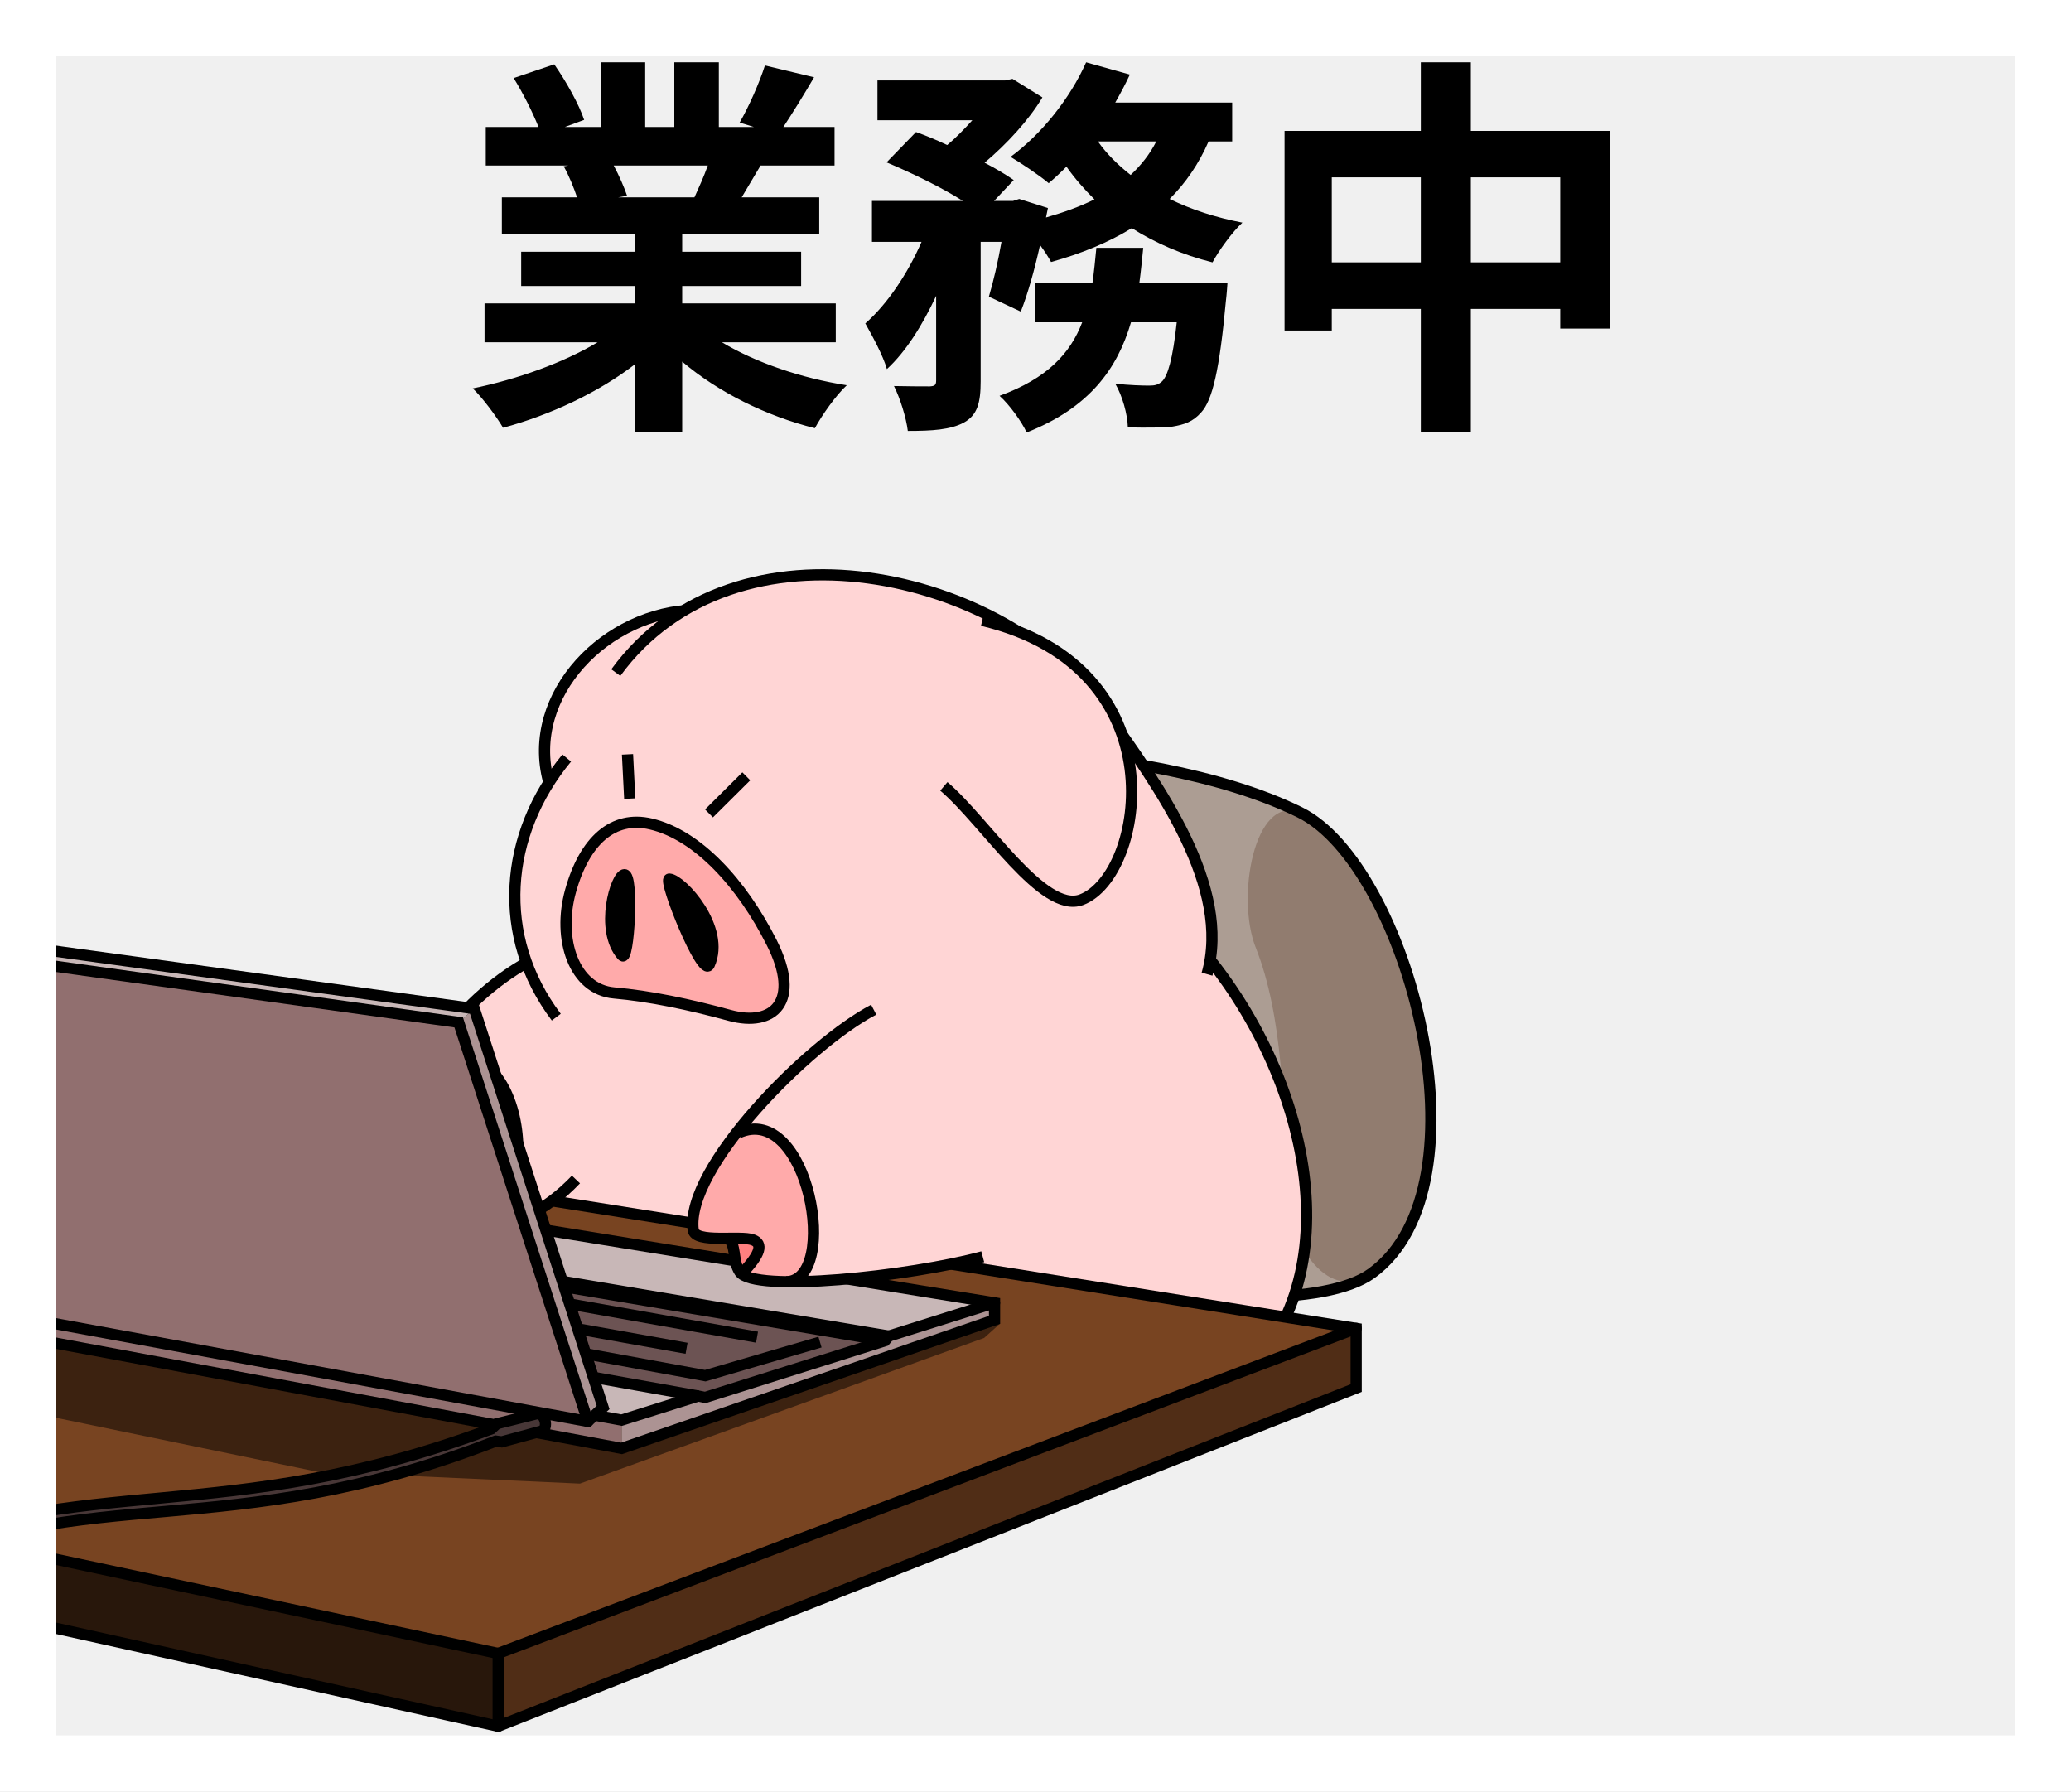
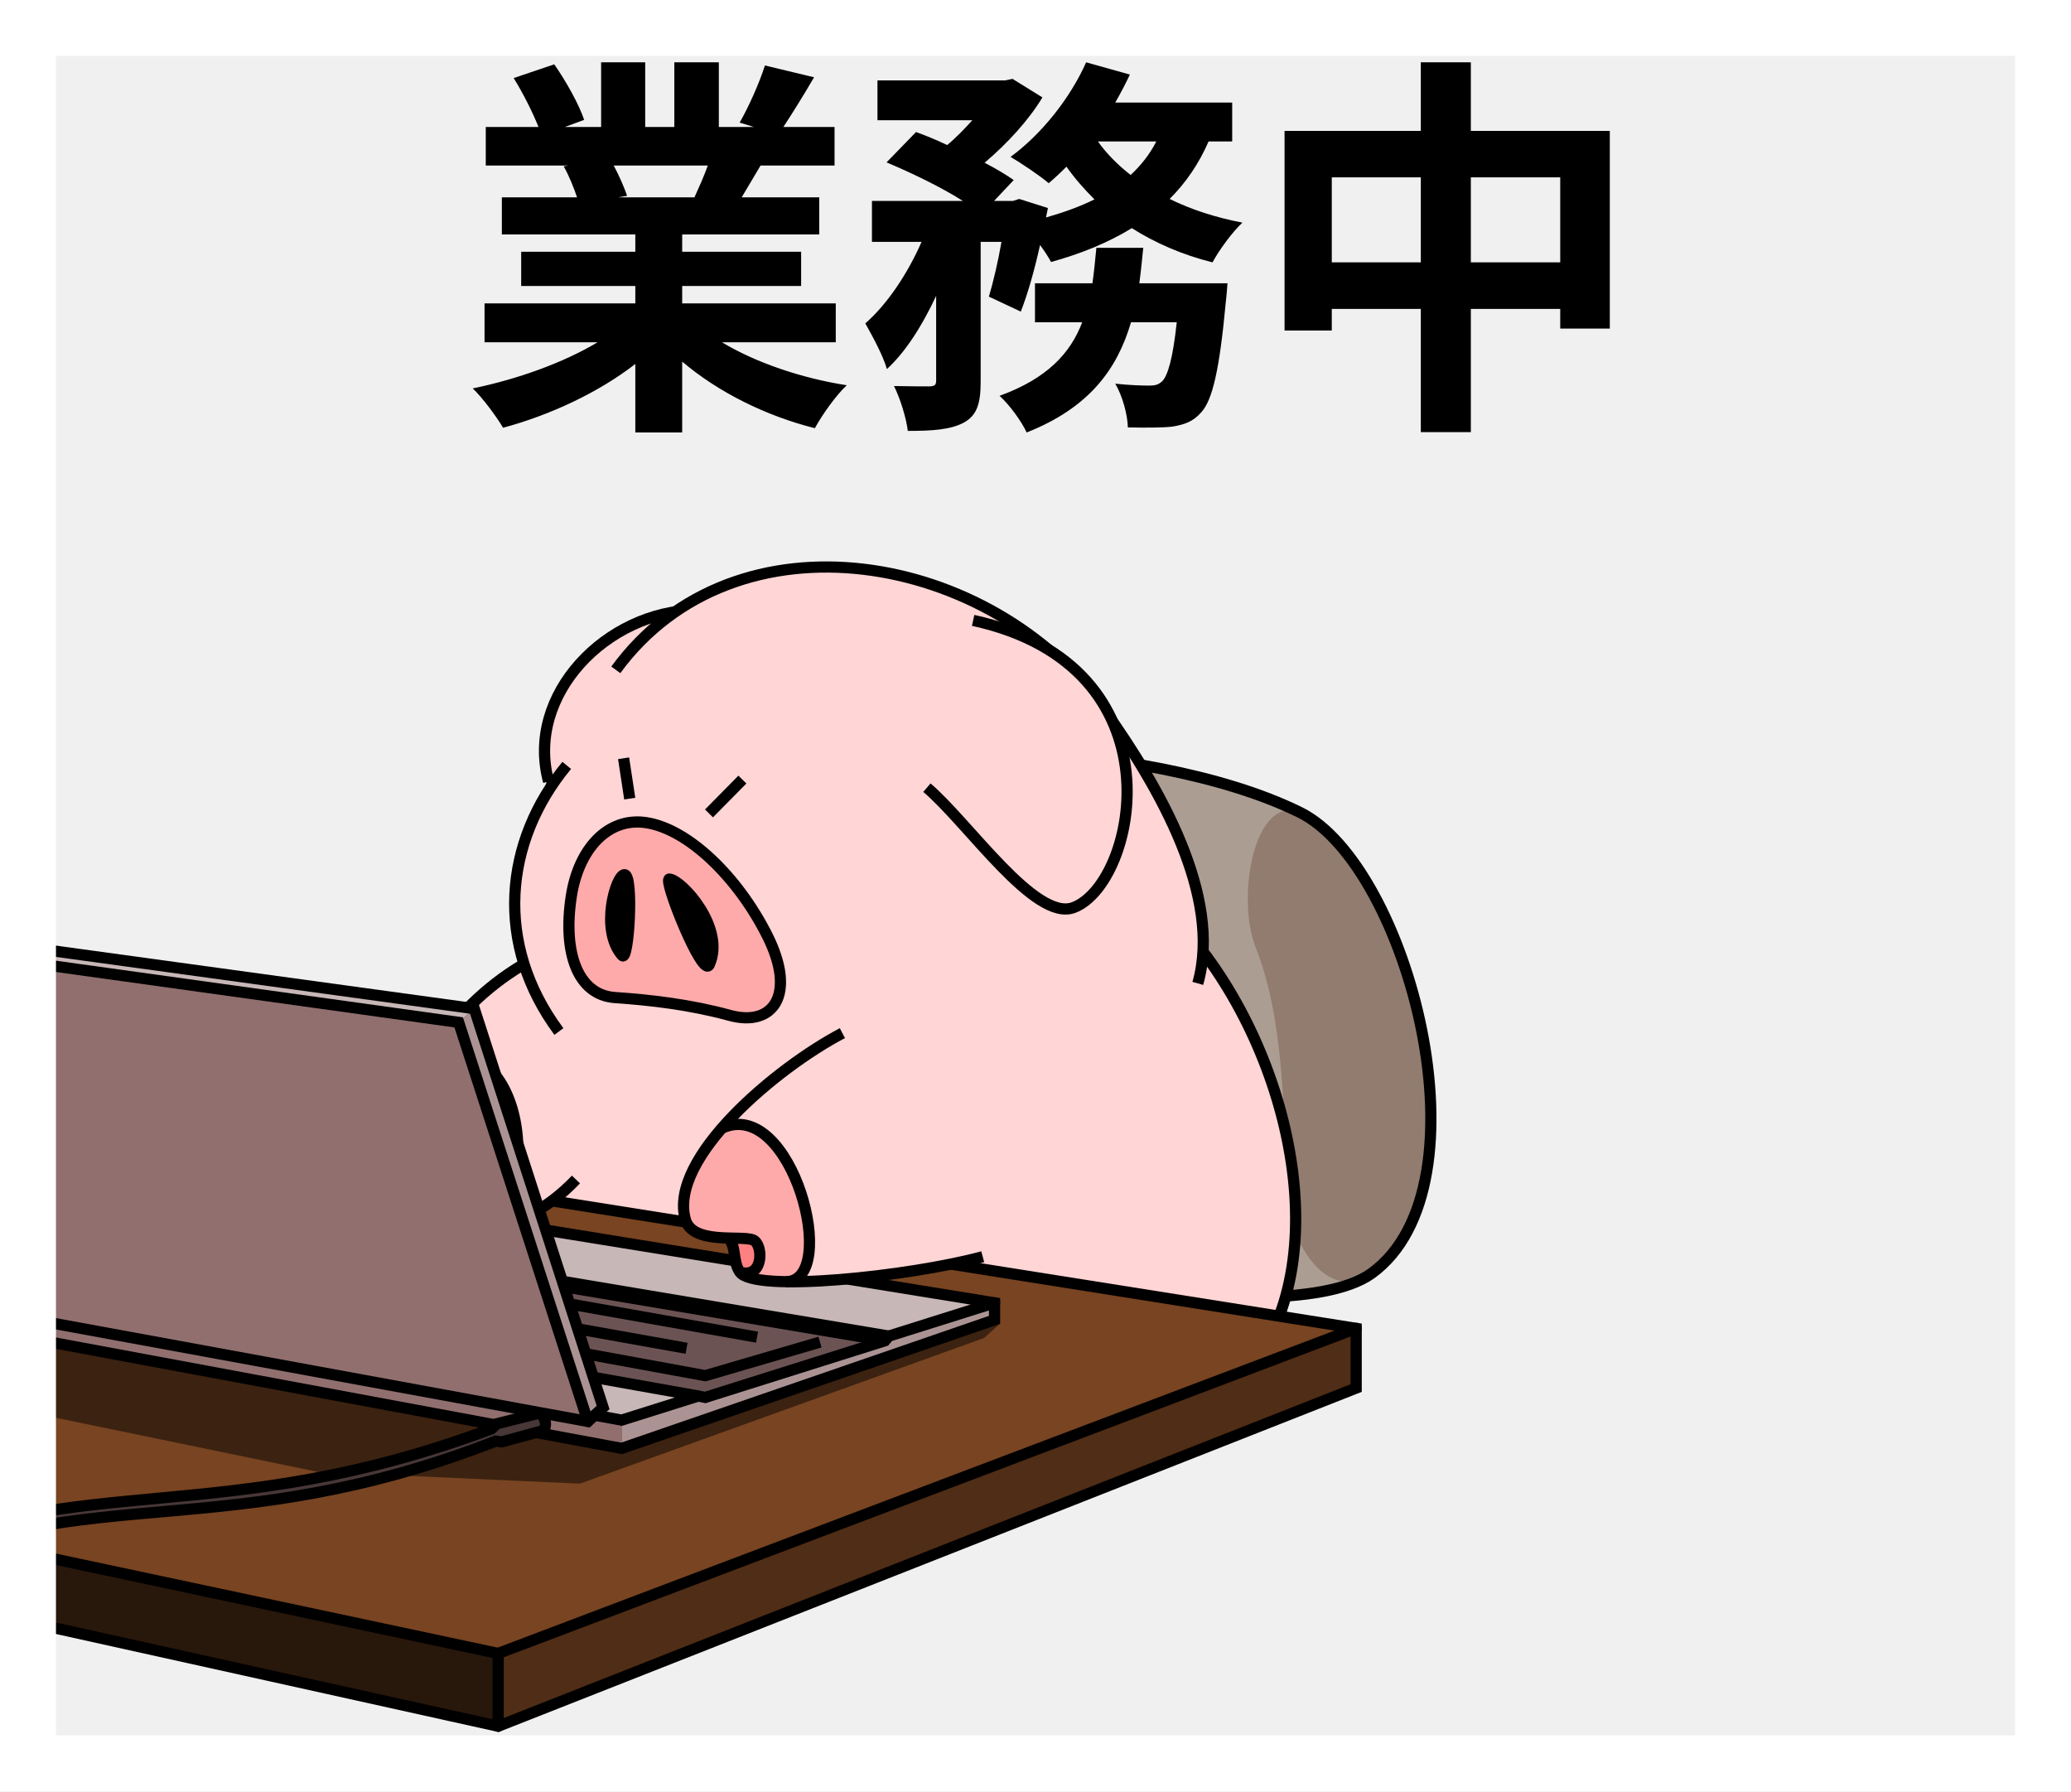
<svg xmlns="http://www.w3.org/2000/svg" width="370" height="320" id="svg3172" version="1.1">
  <defs id="defs3174" />
  <g id="layer1" transform="translate(0,-732.3622)" style="display:none">
    <path style="fill:none;stroke:#0000ff;stroke-width:1px;stroke-linecap:butt;stroke-linejoin:miter;stroke-opacity:1;display:inline" d="M 10,1042.362 360,742.362" id="path3025" />
    <path style="fill:none;stroke:#0000ff;stroke-width:1px;stroke-linecap:butt;stroke-linejoin:miter;stroke-opacity:1;display:inline" d="M 10,742.362 360,1042.362" id="path3027" />
    <path style="fill:none;stroke:#ff0000;stroke-width:1px;stroke-linecap:butt;stroke-linejoin:miter;stroke-opacity:1;display:inline" d="m 10,732.362 0,320" id="path3006" />
    <path style="fill:none;stroke:#ff0000;stroke-width:1px;stroke-linecap:butt;stroke-linejoin:miter;stroke-opacity:1;display:inline" d="m 360,732.362 0,320" id="path3010" />
    <path style="fill:none;stroke:#ff0000;stroke-width:1px;stroke-linecap:butt;stroke-linejoin:miter;stroke-opacity:1;display:inline" d="m 0,742.362 370,3e-5" id="path3016" />
    <path style="fill:none;stroke:#ff0000;stroke-width:1px;stroke-linecap:butt;stroke-linejoin:miter;stroke-opacity:1;display:inline" d="m 0,1042.362 370,0" id="path3018" />
  </g>
  <g id="g8070" style="display:none">
    <path id="path8084" d="M -1425,-27 275.676,104.453 940,-27 277.09,106.141 z" style="fill:none;stroke:#0000ff;stroke-width:0.1;stroke-linecap:butt;stroke-linejoin:miter;stroke-opacity:1;display:inline" />
    <path id="path8086" d="M -1425,-27 278.477,107.358 940,-27 279.718,103.751 z" style="fill:none;stroke:#008080;stroke-width:0.1;stroke-linecap:butt;stroke-linejoin:miter;stroke-opacity:1;display:inline" />
    <g id="g8088">
      <path style="fill:#28170b;stroke:none" d="m 89,295.373 0,13.002 -288.441,-63.894 0,-10.525 z" id="path8090" />
      <path style="fill:#784421;stroke:none" d="m 242.292,237.302 -269.679,-42.751 -172.053,39.403 288.441,61.417 z" id="path8092" />
      <path style="fill:#502d16;stroke:none" d="m 88.999,295.372 153.291,-58.069 0,10.66 -153.291,60.411 z" id="path8094" />
      <path style="fill:none;stroke:#000000;stroke-width:2;stroke-linecap:round;stroke-miterlimit:4;stroke-opacity:1;stroke-dashoffset:0" d="m -199.441,244.48 0,-10.525 172.053,-39.403 269.679,42.751 0,10.66 L 89,308.374 z" id="path8096" />
      <path style="fill:none;stroke:#000000;stroke-width:2;stroke-linecap:round;stroke-miterlimit:4;stroke-opacity:1;stroke-dashoffset:0" d="M -199.441,233.955 89,295.372" id="path8098" />
      <path style="fill:none;stroke:#000000;stroke-width:2;stroke-linecap:round;stroke-miterlimit:4;stroke-opacity:1;stroke-dashoffset:0" d="M 242.291,237.303 89,295.372 l 0,13.002" id="path8100" />
    </g>
    <path id="path8104" d="M -1425,-27 276.68,106.874 940,-27 274.479,109.267 z" style="fill:none;stroke:#0000ff;stroke-width:0.1;stroke-linecap:butt;stroke-linejoin:miter;stroke-opacity:1;display:inline" />
    <path id="path8106" d="M -1425,-27 289.877,102.433 940,-27 279.061,102.953 z" style="fill:none;stroke:#0000ff;stroke-width:0.1;stroke-linecap:butt;stroke-linejoin:miter;stroke-opacity:1;display:inline" />
    <path id="path8108" d="M 215.234,297.854 940,-7 213.558,301.692" style="fill:none;stroke:#008000;stroke-width:0.1;stroke-linecap:round;stroke-miterlimit:4;stroke-opacity:1;stroke-dashoffset:0;display:inline" />
    <path id="path8110" d="M 219.058,302.344 940,-6.977 209.234,296.961" style="fill:none;stroke:#008000;stroke-width:0.1;stroke-linecap:round;stroke-miterlimit:4;stroke-opacity:1;stroke-dashoffset:0;display:inline" />
    <path id="path8112" d="M 205.617,291.008 940,-7 214.441,306.346" style="fill:none;stroke:#008000;stroke-width:0.1;stroke-linecap:round;stroke-miterlimit:4;stroke-opacity:1;stroke-dashoffset:0;display:inline" />
    <path id="path8114" d="M -31.897,296.481 1810,5520 -39.926,297.949" style="fill:none;stroke:#008000;stroke-width:0.1;stroke-linecap:round;stroke-miterlimit:4;stroke-opacity:1;stroke-dashoffset:0;display:inline" />
    <path id="path8116" d="M -32.559,300.495 1810,5520 -36.185,299.691" style="fill:none;stroke:#ff00ff;stroke-width:0.1;stroke-linecap:round;stroke-miterlimit:4;stroke-opacity:1;stroke-dashoffset:0;display:inline" />
    <path id="path8118" d="M -78.566,150.817 2200,-1680 -79.865,144.661" style="fill:none;stroke:#008000;stroke-width:0.1;stroke-linecap:round;stroke-miterlimit:4;stroke-opacity:1;stroke-dashoffset:0;display:inline" />
    <path id="path8120" d="M -89.4,145.947 2200,-1680 -75.281,150.693" style="fill:none;stroke:#008000;stroke-width:0.1;stroke-linecap:round;stroke-miterlimit:4;stroke-opacity:1;stroke-dashoffset:0;display:inline" />
    <g id="g8122">
      <path style="fill:#916f6f;stroke:none;display:inline" d="m 111.057,253.692 0,5.052 -105.824,-19.686 0,-4.704 z" id="path8124" />
      <path style="fill:#c8b7b7;stroke:none;display:inline" d="m 19.624,230.638 105.124,18.748 -13.69,4.306 -105.824,-19.338 z" id="path8126" />
      <path style="fill:#6c5353;stroke:none;display:inline" d="m 125.99,249.637 -1.239,-0.252 -103.822,-18.487 33.891,-8.771 103.279,17.387 z" id="path8128" />
      <path style="fill:#916f6f;stroke:none;display:inline" d="m 158.097,239.514 -103.279,-17.387 0.736,-0.766 103.238,17.318 z" id="path8130" />
      <path style="fill:#c8b7b7;stroke:none;display:inline" d="m 158.788,238.677 18.894,-5.941 -102.105,-16.548 -20.027,5.171 z" id="path8132" />
      <path style="fill:#ac9393;stroke:none;display:inline" d="m 158.791,238.681 -0.695,0.835 -32.109,10.123 -1.239,-0.252 -13.69,4.306 0,5.052 66.627,-22.966 0,-3.039 z" id="path8134" />
      <path style="fill:none;stroke:#000000;stroke-width:2;stroke-linecap:round;stroke-miterlimit:4;stroke-opacity:1;stroke-dashoffset:0;display:inline" d="m 19.624,230.638 -14.39,3.716 0,4.704 105.824,19.686 66.627,-22.966 0,-3.039 -102.105,-16.548 -20.027,5.171 -0.736,0.766 -33.891,8.771 z" id="path8136" />
      <path style="fill:none;stroke:#000000;stroke-width:2;stroke-linecap:round;stroke-miterlimit:4;stroke-opacity:1;stroke-dashoffset:0;display:inline" d="m 5.234,234.354 105.824,19.338 13.69,-4.306 1.239,0.252 32.109,-10.123 0.695,-0.835 18.894,-5.941" id="path8138" />
      <path style="fill:none;stroke:#000000;stroke-width:2;stroke-linecap:butt;stroke-linejoin:miter;stroke-opacity:1;display:inline" d="M 55.553,221.362 158.791,238.68" id="path8140" />
      <path style="fill:none;stroke:#000000;stroke-width:2;stroke-linecap:butt;stroke-linejoin:miter;stroke-opacity:1;display:inline" d="m 54.817,222.128 103.279,17.387" id="path8142" />
      <path style="fill:none;stroke:#000000;stroke-width:2;stroke-linecap:butt;stroke-linejoin:miter;stroke-opacity:1;display:inline" d="m 5.234,234.354 14.39,-3.716 105.124,18.748" id="path8144" />
    </g>
    <g id="g8188">
      <path style="fill:#ac9393;stroke:none;display:inline" d="m 81.947,182.638 23.084,71.294 2.715,-2.505 -23.016,-71.236 z" id="path8190" />
      <path style="fill:#c8b7b7;stroke:none;display:inline" d="m 81.947,182.636 -105.243,-14.641 2.716,-2.258 105.31,14.452 z" id="path8192" />
      <path style="fill:#916f6f;stroke:none;display:inline" d="m 81.947,182.636 23.084,71.294 -105.527,-19.376 -22.8,-66.559 z" id="path8194" />
      <path style="fill:none;stroke:#000000;stroke-width:2;stroke-linecap:round;stroke-miterlimit:4;stroke-opacity:1;stroke-dashoffset:0;display:inline" d="m 105.031,253.931 -105.527,-19.376 -22.8,-66.559 2.716,-2.258 105.31,14.452 23.016,71.236 z" id="path8196" />
      <path style="fill:none;stroke:#000000;stroke-width:2;stroke-linecap:round;stroke-miterlimit:4;stroke-opacity:1;stroke-dashoffset:0;display:inline" d="m -23.296,167.996 105.243,14.641 23.084,71.294" id="path8198" />
    </g>
  </g>
  <g id="layer3" style="display:inline">
    <path style="fill:#ac9d93;stroke:none" d="m 135.5,136 c 16.103,-3.992 68.936,-4.546 96.711,9.111 19.328,9.504 34.484,66.777 12.789,82.389 -16.378,11.786 -93.603,-3.216 -107,-17 -11.178,-11.501 -21.521,-69.785 -2.5,-74.5 z" id="path7910-8" />
    <path style="fill:#917c6f;stroke:none" d="m 232.212,145.11 c 20.093,7.756 33.943,68.131 12.789,82.389 -8.596,5.793 -14.881,-7.109 -15.09,-13.875 -0.489,-15.889 -0.673,-32.012 -5.578,-44.388 -3.505,-8.845 -0.3,-27.283 7.879,-24.126 z" id="path7910-4" />
    <path style="fill:none;stroke:#000000;stroke-width:2;stroke-linecap:butt;stroke-linejoin:miter;stroke-opacity:1" d="m 135.5,136 c 16.103,-3.992 68.936,-4.546 96.711,9.111 19.328,9.504 34.484,66.777 12.789,82.389 -16.378,11.786 -93.603,-3.216 -107,-17 -11.178,-11.501 -21.521,-69.785 -2.5,-74.5 z" id="path7910" />
-     <g id="g7777">
-       <path id="path3327-4-35-0" d="m 214.007,168.819 c 20.221,23.291 27.807,59.505 7.328,77.804 l -126.727,-29.519 0.337,-34.051 z" style="fill:#ffd5d5;stroke:#000000;stroke-width:2;stroke-linecap:butt;stroke-linejoin:miter;stroke-opacity:1;display:inline" />
+     <g id="g7777" transform="translate(-3.6555651e-6,0)">
+       <path id="path3327-4-35-0" d="m 214.007,168.819 c 17.913,22.631 24.839,59.835 7.328,77.804 l -126.727,-29.519 0.337,-34.051 z" style="fill:#ffd5d5;stroke:#000000;stroke-width:2;stroke-linecap:butt;stroke-linejoin:miter;stroke-opacity:1;display:inline" />
      <path id="path3331-0-2-6" d="M 106.541,239.442 C 92.385,227.71 94.871,209.283 97.337,201.035" style="fill:#ffd5d5;stroke:#000000;stroke-width:2;stroke-linecap:butt;stroke-linejoin:miter;stroke-opacity:1;display:inline" />
    </g>
-     <g id="g7838">
+     <g id="g7838" transform="translate(-3.6555651e-6,0)">
      <path id="path4884-0" d="m 89,295.373 0,13.002 -288.441,-63.894 0,-10.525 z" style="fill:#28170b;stroke:none" />
      <path id="path3453-9-4" d="m 242.292,237.302 -269.679,-42.751 -172.053,39.403 288.441,61.417 z" style="fill:#784421;stroke:none" />
      <path id="path4884-56" d="m 88.999,295.372 153.291,-58.069 0,10.66 -153.291,60.411 z" style="fill:#502d16;stroke:none" />
      <path id="path3453-9" d="m -199.441,244.48 0,-10.525 172.053,-39.403 269.679,42.751 0,10.66 L 89,308.374 z" style="fill:none;stroke:#000000;stroke-width:2;stroke-linecap:round;stroke-miterlimit:4;stroke-opacity:1;stroke-dashoffset:0" />
      <path id="path4884" d="M -199.441,233.955 89,295.372" style="fill:none;stroke:#000000;stroke-width:2;stroke-linecap:round;stroke-miterlimit:4;stroke-opacity:1;stroke-dashoffset:0" />
      <path id="path3787" d="M 242.291,237.303 89,295.372 l 0,13.002" style="fill:none;stroke:#000000;stroke-width:2;stroke-linecap:round;stroke-miterlimit:4;stroke-opacity:1;stroke-dashoffset:0" />
    </g>
    <path style="opacity:0.5;fill:#000000;stroke:none" d="m 178.638,236.468 -2.818,2.542 -72.204,26.024 -46.898,-2.114 -63.436,-13.1 0,-27.754 z" id="path7950" />
-     <g id="g7869">
+     <g id="g7869" transform="translate(-3.6555651e-6,0)">
      <path id="path3413-4-4-2" d="m 111.057,253.692 0,5.052 -105.824,-19.686 0,-4.704 z" style="fill:#916f6f;stroke:none;display:inline" />
      <path id="path3512-5-7-5-3-2-3-0" d="m 19.624,230.638 105.124,18.748 -13.69,4.306 -105.824,-19.338 z" style="fill:#c8b7b7;stroke:none;display:inline" />
      <path id="path3453-3-0" d="m 125.99,249.637 -1.239,-0.252 -103.822,-18.487 33.891,-8.771 103.279,17.387 z" style="fill:#6c5353;stroke:none;display:inline" />
      <path id="path3512-5-7-5-3-25-5" d="m 158.097,239.514 -103.279,-17.387 0.736,-0.766 103.238,17.318 z" style="fill:#916f6f;stroke:none;display:inline" />
      <path id="path3512-5-7-5-32-3" d="m 158.788,238.677 18.894,-5.941 -102.105,-16.548 -20.027,5.171 z" style="fill:#c8b7b7;stroke:none;display:inline" />
      <path id="path3413-4-4-7" d="m 158.791,238.681 -0.695,0.835 -32.109,10.123 -1.239,-0.252 -13.69,4.306 0,5.052 66.627,-22.966 0,-3.039 z" style="fill:#ac9393;stroke:none;display:inline" />
      <path id="path3453" d="m 19.624,230.638 -14.39,3.716 0,4.704 105.824,19.686 66.627,-22.966 0,-3.039 -102.105,-16.548 -20.027,5.171 -0.736,0.766 -33.891,8.771 z" style="fill:none;stroke:#000000;stroke-width:2;stroke-linecap:round;stroke-miterlimit:4;stroke-opacity:1;stroke-dashoffset:0;display:inline" />
      <path id="path3413-4" d="m 5.234,234.354 105.824,19.338 13.69,-4.306 1.239,0.252 32.109,-10.123 0.695,-0.835 18.894,-5.941" style="fill:none;stroke:#000000;stroke-width:2;stroke-linecap:round;stroke-miterlimit:4;stroke-opacity:1;stroke-dashoffset:0;display:inline" />
      <path id="path3512-5-7-5" d="M 55.553,221.362 158.791,238.68" style="fill:none;stroke:#000000;stroke-width:2;stroke-linecap:butt;stroke-linejoin:miter;stroke-opacity:1;display:inline" />
      <path id="path3512-5-7-5-3" d="m 54.817,222.128 103.279,17.387" style="fill:none;stroke:#000000;stroke-width:2;stroke-linecap:butt;stroke-linejoin:miter;stroke-opacity:1;display:inline" />
      <path id="path3512-5-7-5-3-2" d="m 5.234,234.354 14.39,-3.716 105.124,18.748" style="fill:none;stroke:#000000;stroke-width:2;stroke-linecap:butt;stroke-linejoin:miter;stroke-opacity:1;display:inline" />
    </g>
-     <g id="g8052">
+     <g id="g8052" transform="translate(-3.6555651e-6,0)">
      <path id="path5103-8-1-4-9-9-6" d="m 94.301,212.209 -4.334,-8.783 6.792,-34.837 2.273,-35.363 14.837,-14.613 102.022,53.405" style="fill:#ffd5d5;stroke:#000000;stroke-width:2;stroke-linecap:butt;stroke-linejoin:miter;stroke-opacity:1;display:inline" />
      <path id="path5089-8-7-0-8-2-8-1-89-0" d="m 96.77,170.47 c -13.438,6.185 -23.934,20.712 -23.738,29.416 0.047,2.094 0.438,3.768 1.771,4.821 1.672,2.618 -0.934,6.355 1.849,11.112 2.922,4.994 15.387,6.291 26.12,-5.176" style="fill:#ffd5d5;stroke:none;display:inline" />
      <path id="path5089-8-7-0-8-2-8-1-89-8" d="m 73.685,199.887 c -0.305,-8.701 3.178,-10.357 3.178,-10.357 18.225,-8.121 21.273,27.989 7.915,29.308 0,0 -5.723,0.405 -7.472,-3.019 -2.508,-4.907 -0.408,-8.356 -2.08,-10.974 0,0 -1.392,-0.73 -1.54,-4.959 z" style="fill:#ffaaaa;stroke:none;display:inline" />
      <path id="path3384-4-9" d="m 74.959,204.53 c 0.225,5.782 7.286,21.443 11.301,-0.068 -6.524,7.929 -9.628,2.686 -11.301,0.068 z" style="fill:#ff8080;stroke:none;display:inline" />
      <path id="path5111-7-1-7-7-7-7-0-3" d="m 76.336,189.591 c 18.225,-8.121 21.305,28.546 7.947,29.864" style="fill:none;stroke:#000000;stroke-width:2;stroke-linecap:butt;stroke-linejoin:miter;stroke-opacity:1;display:inline" />
      <path id="path3384" d="m 102.899,210.705 c -10.798,11.336 -23.198,10.17 -26.12,5.176 -2.783,-4.757 -0.177,-8.494 -1.849,-11.112" style="fill:none;stroke:#000000;stroke-width:2;stroke-linecap:butt;stroke-linejoin:miter;stroke-opacity:1;display:inline" />
      <path id="path5089-8-7-0-8-2-8-1-89" d="m 96.896,170.532 c -13.438,6.185 -24.043,20.715 -23.738,29.416 0.148,4.229 5.729,12.818 12.841,4.891 1.149,13.061 -10.728,11.228 -10.47,3.719" style="fill:none;stroke:#000000;stroke-width:2;stroke-linecap:butt;stroke-linejoin:miter;stroke-opacity:1;display:inline" />
      <path id="path5091-2-40-9-2-4-8" d="m 124.352,108.972 c -15.965,0.224 -30.532,15.114 -26.339,30.63" style="fill:#ffd5d5;stroke:#000000;stroke-width:2;stroke-linecap:butt;stroke-linejoin:miter;stroke-opacity:1;display:inline" />
-       <path id="path4041-1-49" d="m 110.019,120.155 c 21.448,-29.327 69.602,-18.066 87.425,6.846 9.676,13.525 22.603,31.439 18.203,47.025" style="fill:#ffd5d5;stroke:#000000;stroke-width:2;stroke-linecap:butt;stroke-linejoin:miter;stroke-opacity:1;display:inline" />
-       <path id="path5093-4-9-4-4-0-6" d="M 101.25,135.412 C 90.015,149.033 88.5,167.268 99.384,181.704" style="fill:#ffd5d5;stroke:#000000;stroke-width:2;stroke-linecap:butt;stroke-linejoin:miter;stroke-opacity:1;display:inline" />
-       <path id="path5095-5-4-8-5-7-37" d="m 112.109,134.758 0.4,7.907" style="fill:none;stroke:#000000;stroke-width:2;stroke-linecap:butt;stroke-linejoin:miter;stroke-opacity:1;display:inline" />
-       <path id="path5097-5-8-8-5-63-8" d="m 133.334,138.681 -6.667,6.628" style="fill:none;stroke:#000000;stroke-width:2;stroke-linecap:butt;stroke-linejoin:miter;stroke-opacity:1;display:inline" />
-       <path id="path5099-1-8-2-7-6-8" d="m 175.491,110.829 c 35.449,8.403 29.085,45.597 17.726,49.892 -6.889,2.605 -17.2,-13.978 -24.588,-20.244" style="fill:#ffd5d5;stroke:#000000;stroke-width:2;stroke-linecap:butt;stroke-linejoin:miter;stroke-opacity:1;display:inline" />
-       <path id="path5101-7-2-4-1-1-2" d="m 116.283,147.195 c 8.391,1.965 16.288,10.687 21.597,21.217 5.337,10.585 0.264,15.094 -7.496,12.978 -7.141,-1.948 -14.347,-3.464 -20.659,-4.007 -7.184,-0.619 -10.196,-9.606 -7.791,-18.23 2.506,-8.987 7.612,-13.536 14.348,-11.958 z" style="fill:#ffaaaa;stroke:#000000;stroke-width:2;stroke-linecap:butt;stroke-linejoin:miter;stroke-opacity:1;display:inline" />
+       <path id="path4041-1-49" d="m 110.019,119.66 c 21.448,-29.327 67.271,-21.068 87.425,7.341 9.622,13.563 20.955,33.087 16.555,48.674" style="fill:#ffd5d5;stroke:#000000;stroke-width:2;stroke-linecap:butt;stroke-linejoin:miter;stroke-opacity:1;display:inline" />
+       <path id="path5093-4-9-4-4-0-6" d="m 101.25,136.731 c -11.235,13.622 -12.983,31.936 -1.399,47.538" style="fill:#ffd5d5;stroke:#000000;stroke-width:2;stroke-linecap:butt;stroke-linejoin:miter;stroke-opacity:1;display:inline" />
+       <path id="path5095-5-4-8-5-7-37" d="m 111.41,135.458 1.099,7.208" style="fill:none;stroke:#000000;stroke-width:2;stroke-linecap:butt;stroke-linejoin:miter;stroke-opacity:1;display:inline" />
+       <path id="path5097-5-8-8-5-63-8" d="m 132.634,139.264 -5.968,6.045" style="fill:none;stroke:#000000;stroke-width:2;stroke-linecap:butt;stroke-linejoin:miter;stroke-opacity:1;display:inline" />
+       <path id="path5099-1-8-2-7-6-8" d="m 173.859,110.829 c 37.547,8.17 29.318,46.996 17.959,51.291 -6.889,2.605 -18.832,-15.144 -26.22,-21.41" style="fill:#ffd5d5;stroke:#000000;stroke-width:2;stroke-linecap:butt;stroke-linejoin:miter;stroke-opacity:1;display:inline" />
+       <path id="path5101-7-2-4-1-1-2" d="m 115.467,146.962 c 7.458,1.149 16.28,9.601 21.589,20.131 5.337,10.585 1.088,16.413 -6.671,14.297 -7.141,-1.948 -14.173,-2.754 -20.494,-3.183 -6.689,-0.454 -9.35,-7.994 -7.839,-18.005 1.294,-8.579 6.578,-14.294 13.415,-13.24 z" style="fill:#ffaaaa;stroke:#000000;stroke-width:2;stroke-linecap:butt;stroke-linejoin:miter;stroke-opacity:1;display:inline" />
      <path id="path5105-1-4-55-1-28-5-9" d="m 126.717,172.334 c -1.177,2.575 -8.338,-15.384 -7.133,-15.299 2.213,0.155 10.113,8.781 7.133,15.299 z" style="fill:#000000;stroke:#000000;stroke-width:2;display:inline" />
      <path id="path5107-1-5-1-5-4-1" d="m 111.571,156.252 c 1.671,0.007 0.763,15.781 -0.415,14.442 -4.073,-4.632 -1.085,-14.448 0.415,-14.442 z" style="fill:#000000;stroke:#000000;stroke-width:2;display:inline" />
    </g>
    <path style="fill:#483737;stroke:#000000;stroke-width:2;stroke-linecap:butt;stroke-linejoin:miter;stroke-opacity:1" d="m 95.865,252.564 -7.085,1.77 -0.986,0.919 c -48.066,17.939 -72.383,7.227 -109.22,23.147 l 2.409,2.45 C 15.85,264.362 40.397,276.17 88.584,257.436 l 1.047,0.14 6.984,-1.891 c 1.592,-0.431 0.673,-3.525 -0.75,-3.121 z" id="path7948" />
    <path style="fill:none;stroke:#000000;stroke-width:2;stroke-linecap:butt;stroke-linejoin:miter;stroke-opacity:1" d="m 146.5,239.75 -20.5,6 -35.5,-6.5" id="path7952" />
    <path style="fill:none;stroke:#000000;stroke-width:2;stroke-linecap:butt;stroke-linejoin:miter;stroke-opacity:1" d="M 122.662,240.86 91.25,235.25" id="path7954" />
-     <path style="fill:none;stroke:#000000;stroke-width:2;stroke-linecap:butt;stroke-linejoin:miter;stroke-opacity:1" d="m 135.25,238.875 -43,-7.625" id="path7956" />
-     <g id="g7862">
+     <path style="fill:none;stroke:#000000;stroke-width:2;stroke-linecap:butt;stroke-linejoin:miter;stroke-opacity:1" d="M 135.25,238.875 92.25,231.25" id="path7956" />
+     <g id="g7862" transform="translate(-3.6555651e-6,0)">
      <path id="path3552-3" d="m 81.947,182.638 23.084,71.294 2.715,-2.505 -23.016,-71.236 z" style="fill:#ac9393;stroke:none;display:inline" />
      <path id="path3552-3-6" d="m 81.947,182.636 -105.243,-14.641 2.716,-2.258 105.31,14.452 z" style="fill:#c8b7b7;stroke:none;display:inline" />
      <path id="path3552-3-1" d="m 81.947,182.636 23.084,71.294 -105.527,-19.376 -22.8,-66.559 z" style="fill:#916f6f;stroke:none;display:inline" />
      <path id="rect3388-2" d="m 105.031,253.931 -105.527,-19.376 -22.8,-66.559 2.716,-2.258 105.31,14.452 23.016,71.236 z" style="fill:none;stroke:#000000;stroke-width:2;stroke-linecap:round;stroke-miterlimit:4;stroke-opacity:1;stroke-dashoffset:0;display:inline" />
      <path id="path3552" d="m -23.296,167.996 105.243,14.641 23.084,71.294" style="fill:none;stroke:#000000;stroke-width:2;stroke-linecap:round;stroke-miterlimit:4;stroke-opacity:1;stroke-dashoffset:0;display:inline" />
    </g>
-     <g id="g7980">
-       <path id="path3841-7" d="m 175.405,224.591 c -13.072,3.527 -40.899,6.488 -43.414,2.711 -1.351,-2.028 -0.549,-4.771 -2.118,-6.043 -1.58,-0.116 -5.915,0.178 -6.198,-1.45 -1.951,-11.201 20.588,-33.244 32.251,-39.354" style="fill:#ffd5d5;stroke:none;display:inline" />
-       <path id="path5089-8-7-0-8-2-8-61-45" d="m 123.822,219.559 c -0.789,-7.346 8.105,-17.353 8.105,-17.353 12.516,-5.618 18.2,26.5 8.493,26.598 -1.257,0.268 -6.993,0.891 -8.282,-1.752 -1.069,-2.19 -0.549,-4.771 -2.118,-6.043 0,0 -5.933,1.018 -6.198,-1.45 z" style="fill:#ffaaaa;stroke:none;display:inline" />
-       <path id="path5111-7-1-7-7-7-7-4" d="m 131.949,202.366 c 12.516,-5.618 18.2,26.5 8.493,26.598" style="fill:none;stroke:#000000;stroke-width:2;stroke-linecap:butt;stroke-linejoin:miter;stroke-opacity:1;display:inline" />
-       <path id="path5089-8-7-0-8-2-8-61-48" d="m 134.637,221.096 c -2.237,-0.84 -4.472,-0.322 -4.472,-0.322 1.569,1.272 0.767,4.015 2.119,6.042 3.248,-3.414 4.175,-5.036 2.353,-5.72 z" style="fill:#ff8080;stroke:none;display:inline" />
-       <path id="path3841" d="m 175.575,224.502 c -13.072,3.527 -40.899,6.488 -43.414,2.711 -1.351,-2.028 -0.549,-4.771 -2.118,-6.043" style="fill:none;stroke:#000000;stroke-width:2;stroke-linecap:butt;stroke-linejoin:miter;stroke-opacity:1;display:inline" />
-       <path id="path5089-8-7-0-8-2-8-61" d="m 132.679,227.366 c 3.248,-3.413 3.657,-5.191 1.835,-5.875 -2.237,-0.84 -10.356,0.69 -10.67,-1.773 -1.421,-11.134 20.588,-33.244 32.251,-39.354" style="fill:none;stroke:#000000;stroke-width:2;stroke-linecap:butt;stroke-linejoin:miter;stroke-opacity:1;display:inline" />
+     <g id="g10512" transform="matrix(-1,0,0,1,56.19751,0)">
+       <path style="fill:#ffd5d5;stroke:none;display:inline" d="m -119.404,224.545 c 13.072,3.527 40.899,6.488 43.414,2.711 1.351,-2.028 0.549,-4.771 2.118,-6.043 0,0 6.336,1.201 7.597,-3.315 3.074,-11.009 -16.364,-27.225 -28.027,-33.335" id="path3841-2" />
+       <path style="fill:#ffaaaa;stroke:none;display:inline" d="m -66.248,217.851 c 2.095,-7.137 -6.585,-16.341 -6.585,-16.341 -12.516,-5.618 -21.119,27.354 -11.413,27.452 1.327,-0.151 6.57,0.687 8.282,-1.752 1.4,-1.995 0.549,-4.771 2.118,-6.043 0,0 6.49,0.456 7.597,-3.315 z" id="path5089-8-7-0-8-2-8-61-6" />
+       <path id="path5111-7-1-7-7-7-7-4" d="m -72.832,201.512 c -12.516,-5.618 -21.119,27.354 -11.413,27.452" style="fill:none;stroke:#000000;stroke-width:2;stroke-linecap:butt;stroke-linejoin:miter;stroke-opacity:1;display:inline" />
+       <path style="fill:#ff8080;stroke:none;display:inline" d="m -73.845,221.168 c -1.569,1.272 -0.767,4.015 -2.377,6.12 -4.084,0.786 -3.916,-5.114 -2.095,-5.798 2.237,-0.84 4.472,-0.322 4.472,-0.322 z" id="path3841-9" />
+       <path id="path3841" d="m -119.377,224.502 c 13.072,3.527 40.899,6.488 43.415,2.711 1.351,-2.028 0.549,-4.771 2.118,-6.043" style="fill:none;stroke:#000000;stroke-width:2;stroke-linecap:butt;stroke-linejoin:miter;stroke-opacity:1;display:inline" />
+       <path id="path5089-8-7-0-8-2-8-61" d="m -76.481,227.366 c -3.825,0.709 -3.657,-5.191 -1.835,-5.875 2.237,-0.84 10.808,0.878 12.069,-3.638 3.074,-11.009 -16.392,-27.182 -28.054,-33.292" style="fill:none;stroke:#000000;stroke-width:2;stroke-linecap:butt;stroke-linejoin:miter;stroke-opacity:1;display:inline" />
    </g>
  </g>
  <g id="layer4" style="display:inline">
    <text xml:space="preserve" style="font-size:70.34px;font-style:normal;font-weight:normal;line-height:125%;letter-spacing:0px;word-spacing:0px;writing-mode:lr-tb;fill:#000000;fill-opacity:1;stroke:none;font-family:Sans" x="82.629" y="70.931" id="text6768">
      <tspan id="tspan6770" x="82.629" y="70.931" style="font-weight:bold;-inkscape-font-specification:Sans Bold">業務中</tspan>
    </text>
  </g>
  <g id="layer2" style="display:inline">
    <path style="fill:#ffffff;stroke:none;display:inline" d="m 0,0 0,320 370,0 0,-320 -10,10 0,300 -350,0 0,-300 350,0 10,-10 z" id="path21072" />
  </g>
</svg>
